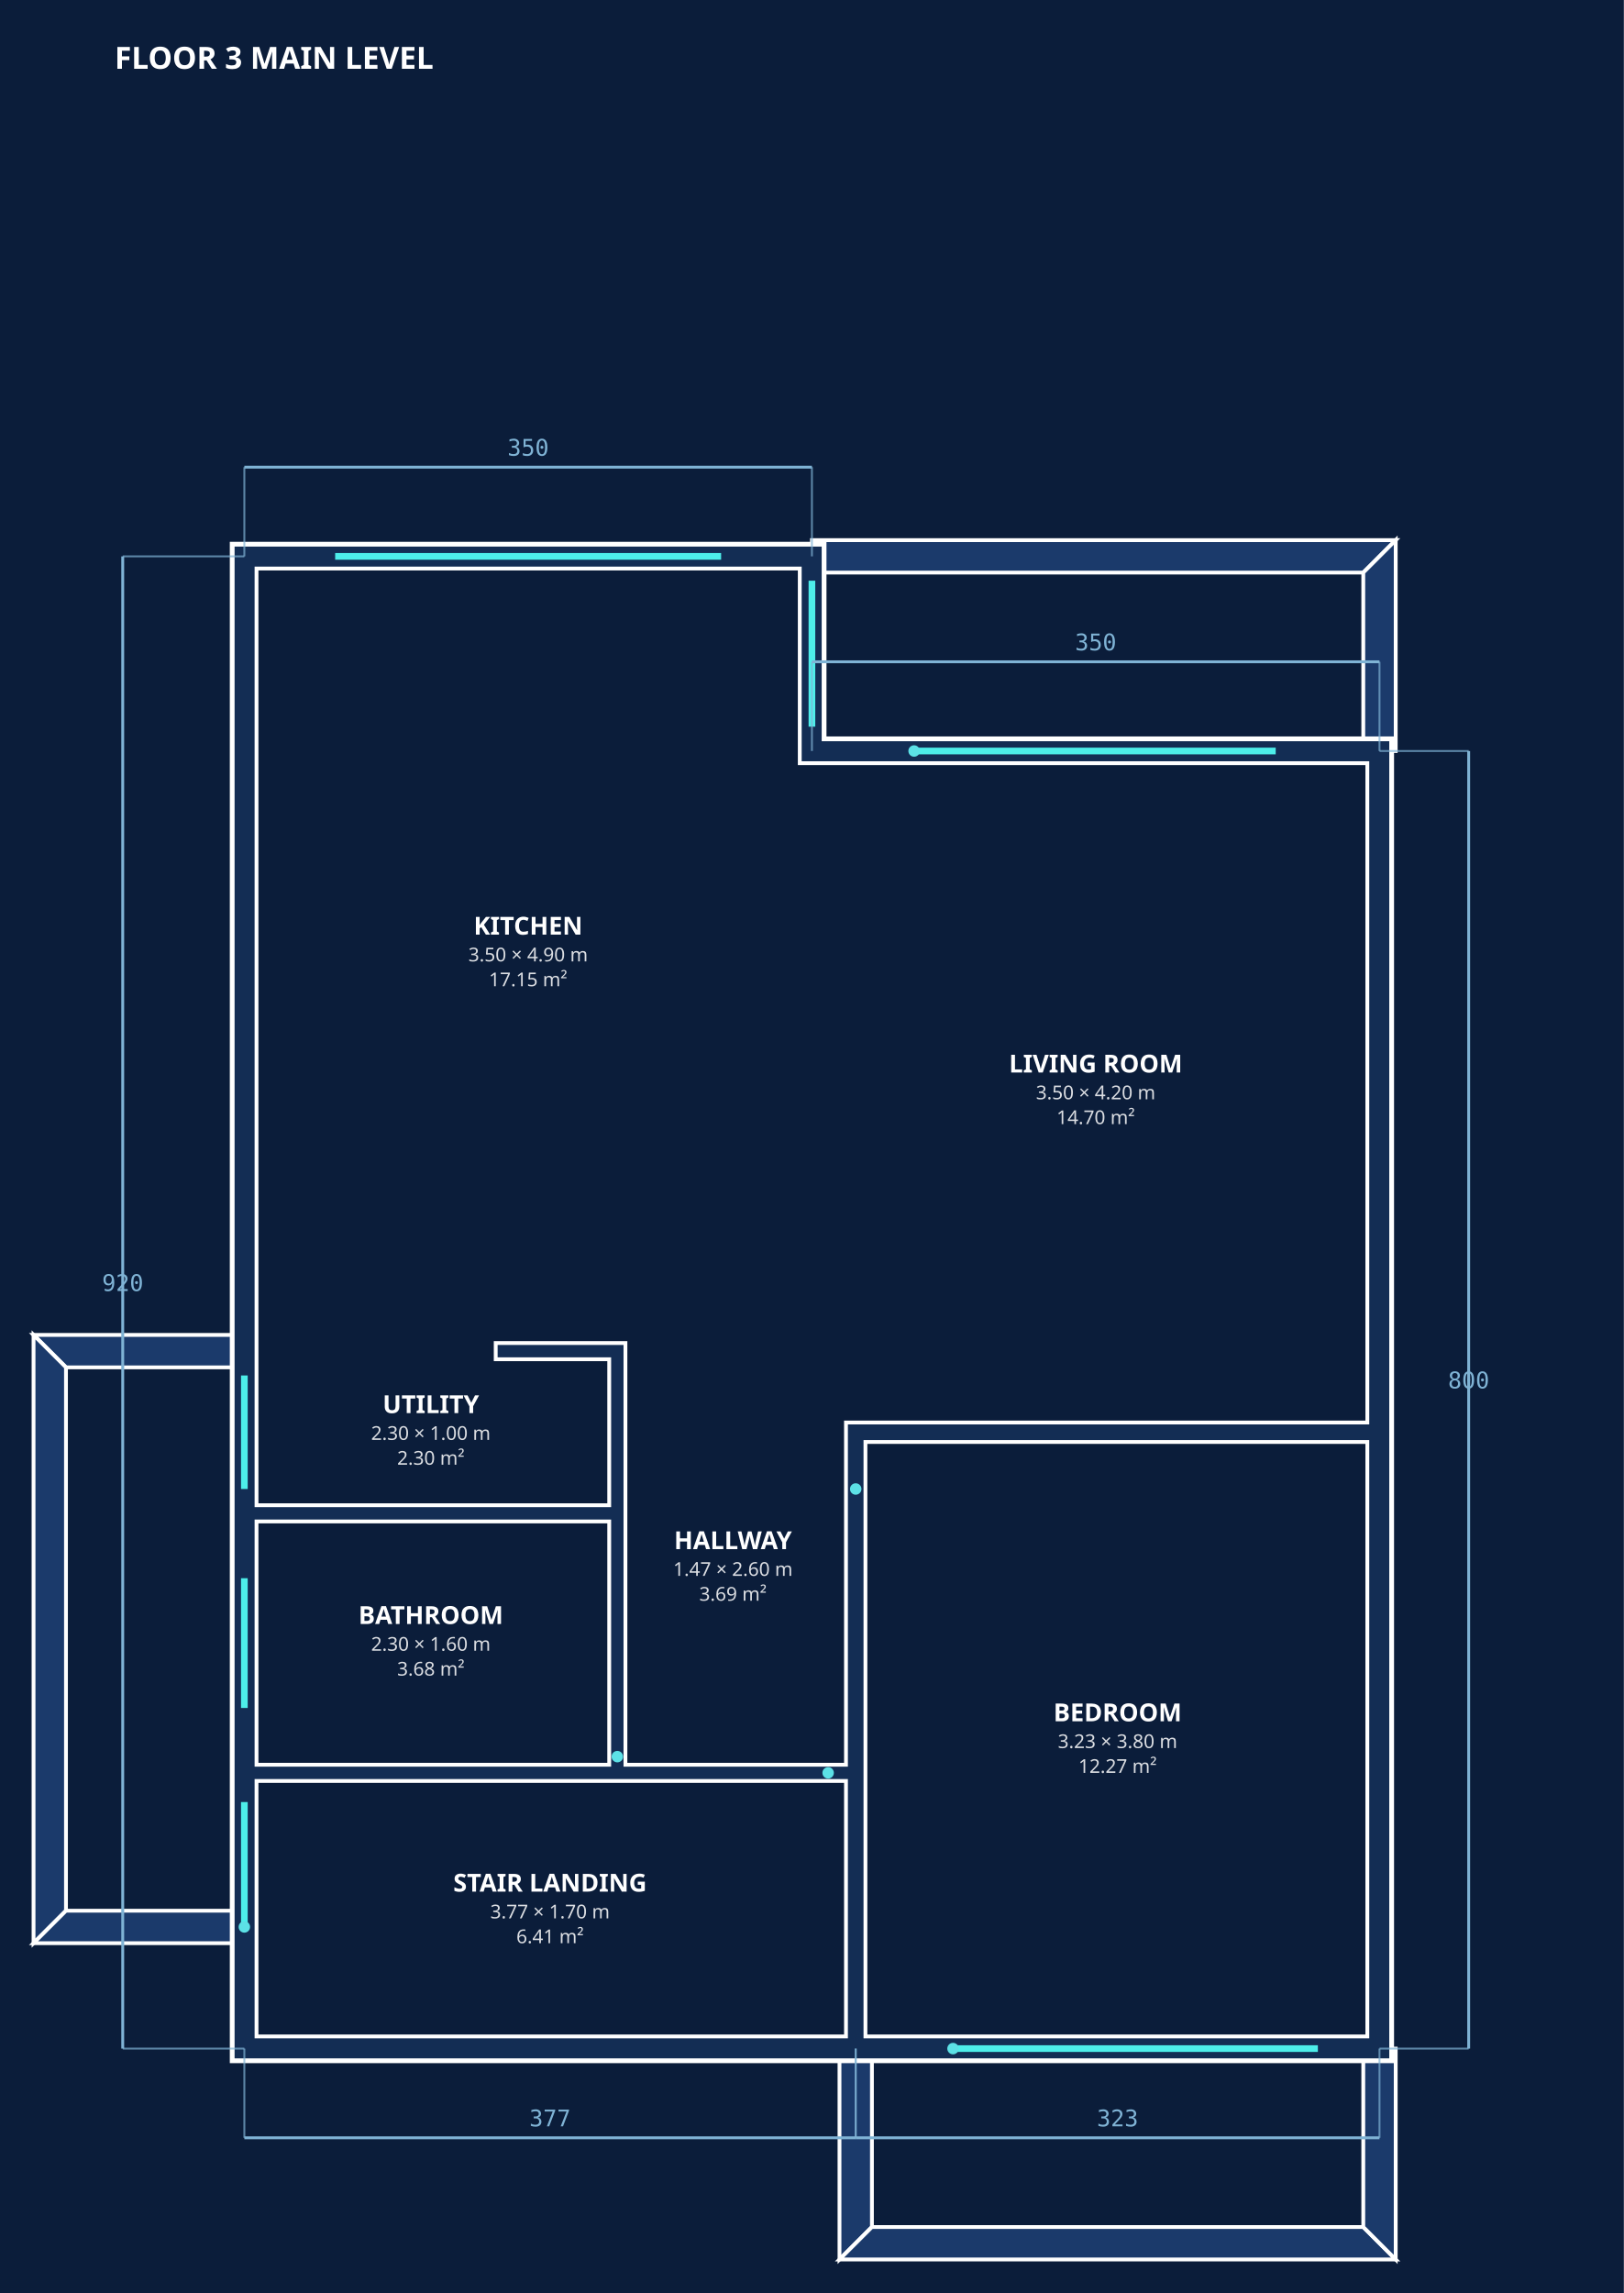
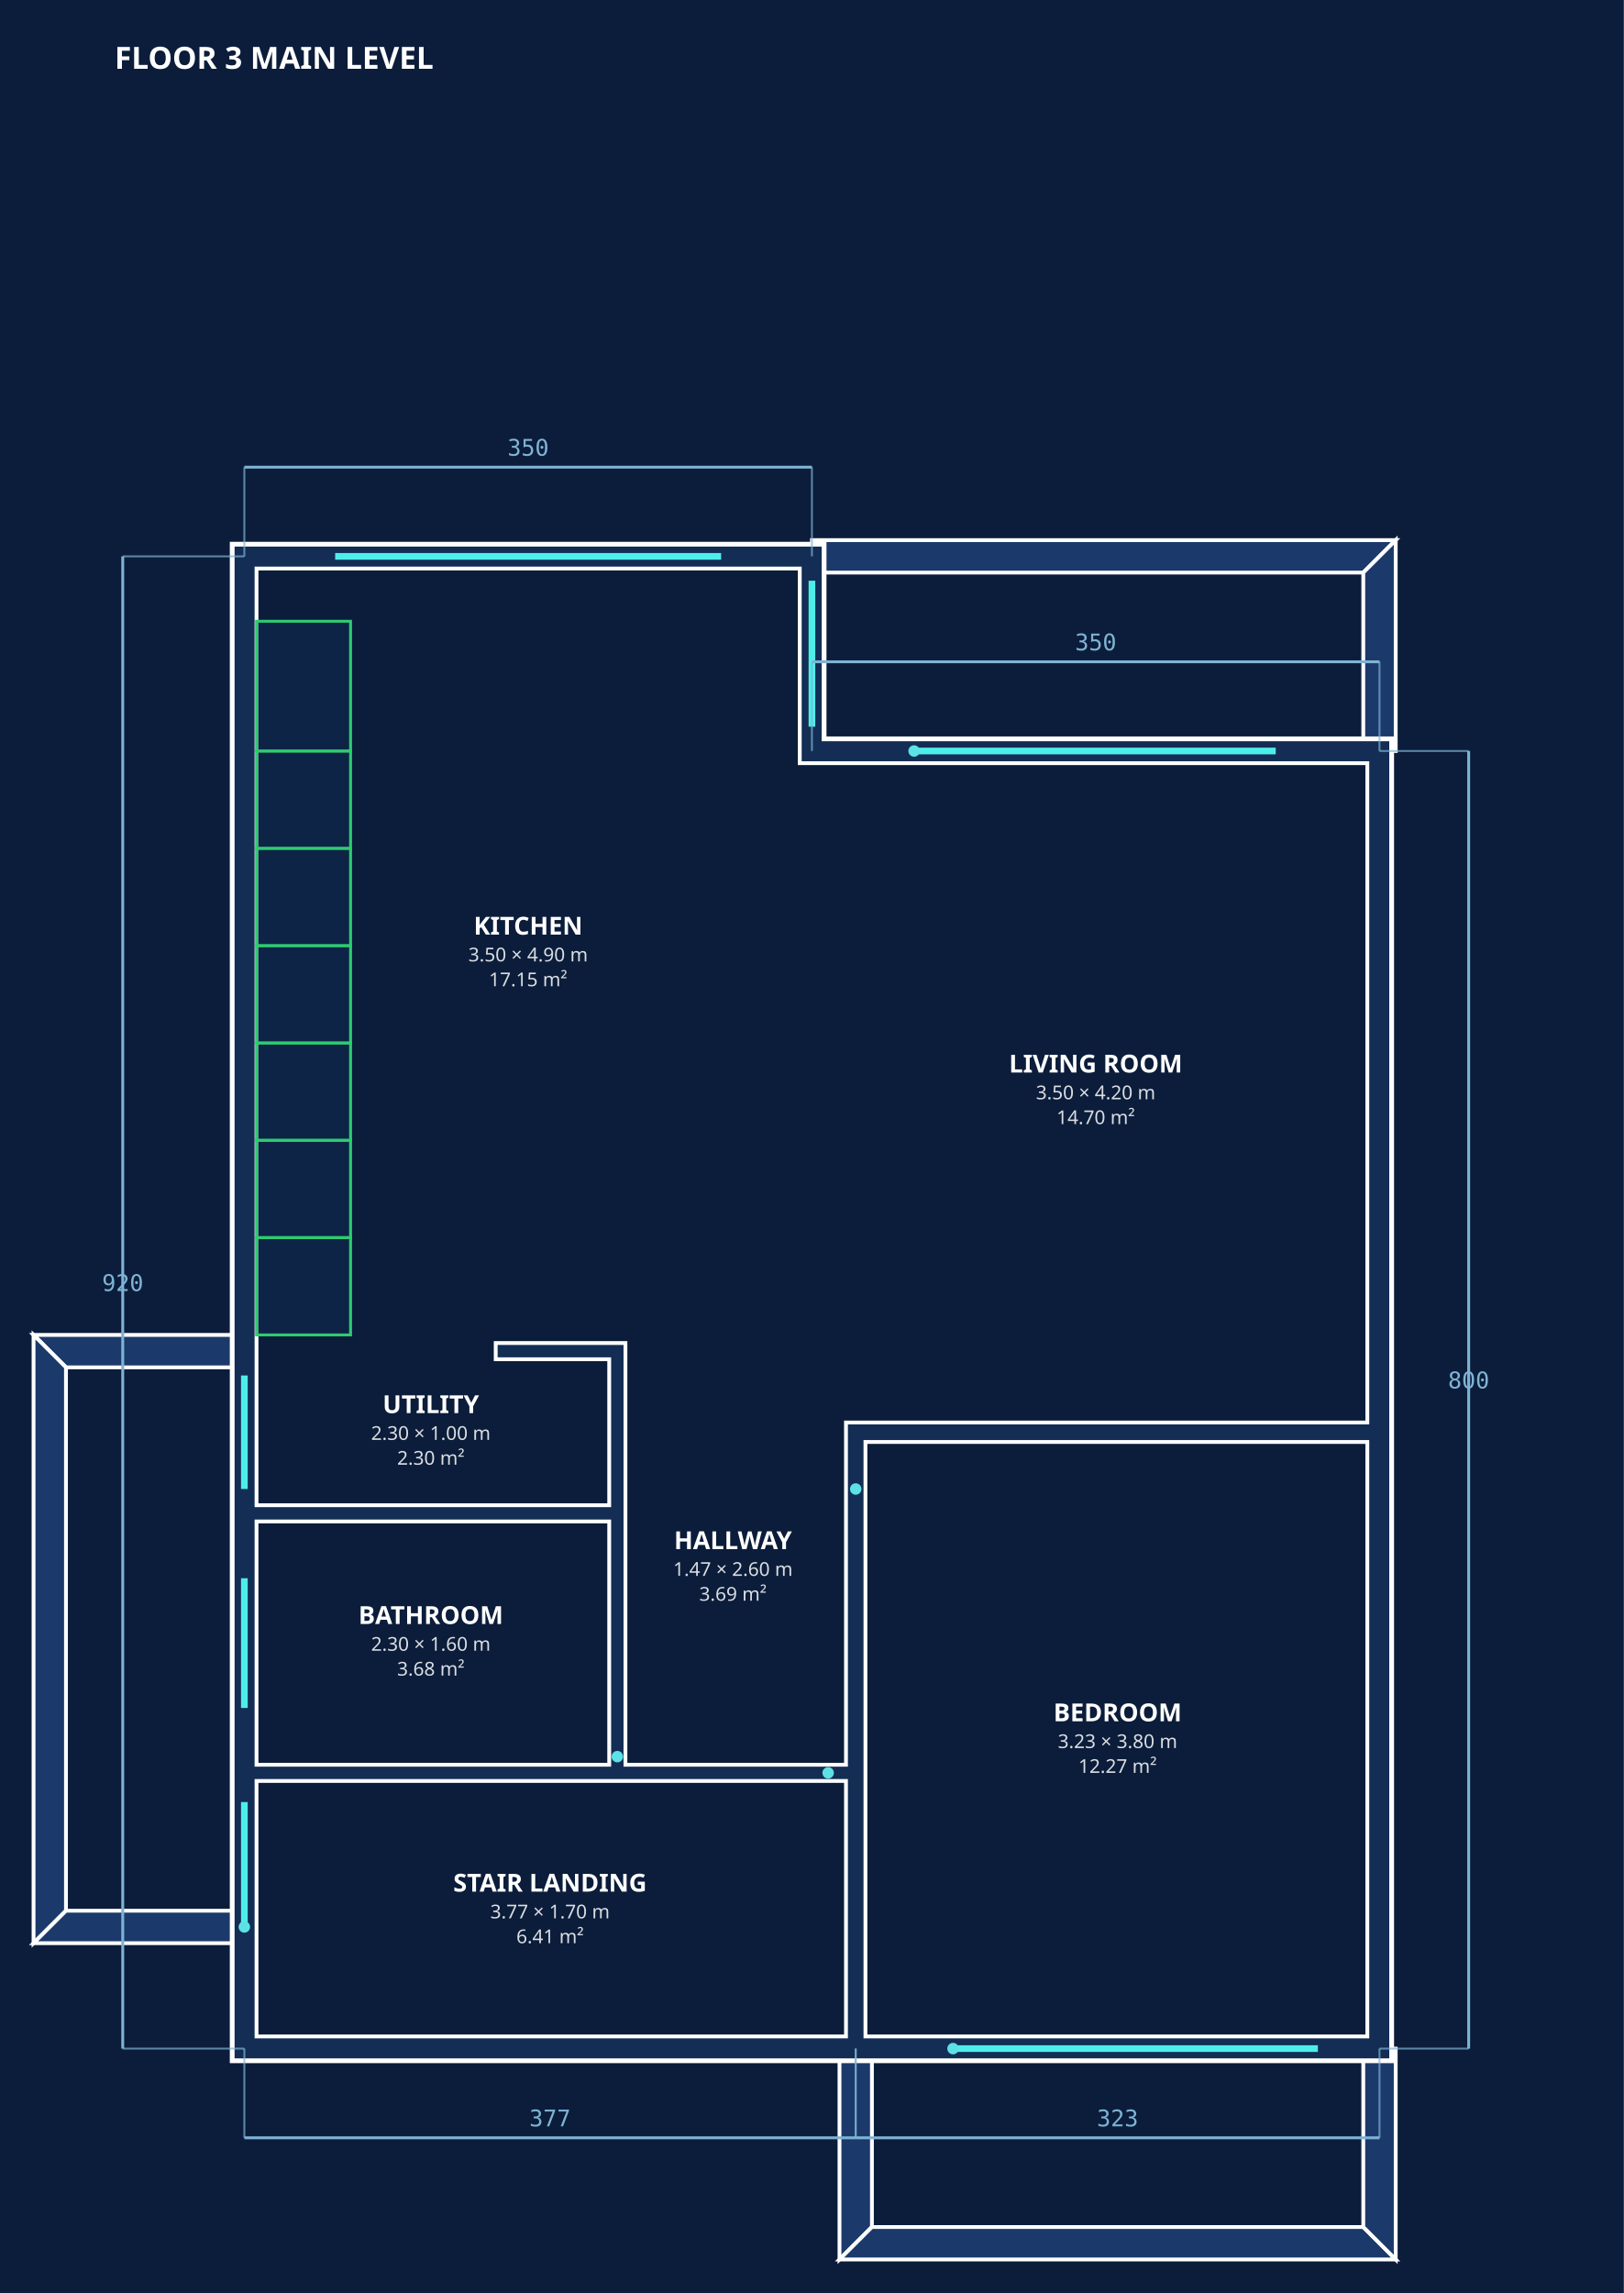
<svg xmlns="http://www.w3.org/2000/svg" width="850.0" height="1200.0" viewBox="0 0 850.0 1200.0">
  <defs>
</defs>
  <rect x="0" y="0" width="850.0" height="1200.0" fill="#0B1D3A" />
  <path d="M127.907,707.093 L425.0,707.093 L425.0,393.023 L425.0,291.163 L127.907,291.163 Z" fill="#132D54" fill-opacity="0.35" stroke="none" />
  <path d="M425.0,749.535 L722.093,749.535 L722.093,393.023 L425.0,393.023 Z" fill="#132D54" fill-opacity="0.35" stroke="none" />
  <path d="M323.14,927.791 L447.919,927.791 L447.919,749.535 L425.0,749.535 L425.0,707.093 L323.14,707.093 Z" fill="#132D54" fill-opacity="0.35" stroke="none" />
  <path d="M127.907,927.791 L323.14,927.791 L323.14,791.977 L127.907,791.977 Z" fill="#132D54" fill-opacity="0.35" stroke="none" />
  <path d="M127.907,791.977 L323.14,791.977 L323.14,707.093 L127.907,707.093 Z" fill="#132D54" fill-opacity="0.35" stroke="none" />
  <path d="M447.919,1072.093 L722.093,1072.093 L722.093,749.535 L447.919,749.535 Z" fill="#132D54" fill-opacity="0.35" stroke="none" />
  <path d="M127.907,1072.093 L447.919,1072.093 L447.919,927.791 L127.907,927.791 Z" fill="#132D54" fill-opacity="0.35" stroke="none" />
  <path d="M425.0,393.023 L722.093,393.023 L722.093,291.163 L425.0,291.163 Z" fill="none" stroke="#E5E8E8" stroke-width="1.5" stroke-dasharray="6,4" />
  <path d="M425.0,282.674 L730.581,282.674 L713.605,299.651 L425.0,299.651 Z" fill="#1B3A6B" stroke="#FFFFFF" stroke-width="2.0" />
  <path d="M730.581,282.674 L730.581,393.023 L713.605,393.023 L713.605,299.651 Z" fill="#1B3A6B" stroke="#FFFFFF" stroke-width="2.0" />
  <path d="M447.919,1173.953 L722.093,1173.953 L722.093,1072.093 L447.919,1072.093 Z" fill="none" stroke="#E5E8E8" stroke-width="1.5" stroke-dasharray="6,4" />
  <path d="M439.43,1072.093 L439.43,1182.442 L456.407,1165.465 L456.407,1072.093 Z" fill="#1B3A6B" stroke="#FFFFFF" stroke-width="2.0" />
  <path d="M439.43,1182.442 L730.581,1182.442 L713.605,1165.465 L456.407,1165.465 Z" fill="#1B3A6B" stroke="#FFFFFF" stroke-width="2.0" />
  <path d="M730.581,1182.442 L730.581,1072.093 L713.605,1072.093 L713.605,1165.465 Z" fill="#1B3A6B" stroke="#FFFFFF" stroke-width="2.0" />
  <path d="M26.047,1008.43 L127.907,1008.43 L127.907,707.093 L26.047,707.093 Z" fill="none" stroke="#E5E8E8" stroke-width="1.5" stroke-dasharray="6,4" />
  <path d="M127.907,698.605 L17.558,698.605 L34.535,715.581 L127.907,715.581 Z" fill="#1B3A6B" stroke="#FFFFFF" stroke-width="2.0" />
  <path d="M17.558,698.605 L17.558,1016.919 L34.535,999.942 L34.535,715.581 Z" fill="#1B3A6B" stroke="#FFFFFF" stroke-width="2.0" />
  <path d="M17.558,1016.919 L127.907,1016.919 L127.907,999.942 L34.535,999.942 Z" fill="#1B3A6B" stroke="#FFFFFF" stroke-width="2.0" />
  <path d="M134.273,1078.459 L127.907,1078.459 L121.541,1078.459 L121.541,1072.093 L121.541,1065.727 L121.541,297.529 L121.541,291.163 L121.541,284.797 L127.907,284.797 L134.273,284.797 L418.634,284.797 L425.0,284.797 L431.366,284.797 L431.366,291.163 L431.366,297.529 L431.366,386.657 L715.727,386.657 L722.093,386.657 L728.459,386.657 L728.459,393.023 L728.459,399.39 L728.459,1065.727 L728.459,1072.093 L728.459,1078.459 L722.093,1078.459 L715.727,1078.459 L447.919,1078.459 L134.273,1078.459 Z" fill="#132D54" stroke="#FFFFFF" stroke-width="2.5" />
  <path d="M134.273,787.733 L318.895,787.733 L318.895,711.337 L259.477,711.337 L259.477,702.849 L318.895,702.849 L323.14,702.849 L327.384,702.849 L327.384,707.093 L327.384,711.337 L327.384,923.547 L442.826,923.547 L442.826,754.628 L442.826,749.535 L442.826,744.442 L447.919,744.442 L453.012,744.442 L715.727,744.442 L715.727,399.39 L431.366,399.39 L425.0,399.39 L418.634,399.39 L418.634,393.023 L418.634,386.657 L418.634,297.529 L134.273,297.529 L134.273,787.733 Z" fill="#0B1D3A" stroke="#FFFFFF" stroke-width="2.0" />
  <path d="M134.273,932.035 L134.273,1065.727 L442.826,1065.727 L442.826,932.035 L134.273,932.035 Z" fill="#0B1D3A" stroke="#FFFFFF" stroke-width="2.0" />
  <path d="M134.273,923.547 L318.895,923.547 L318.895,796.221 L134.273,796.221 L134.273,923.547 Z" fill="#0B1D3A" stroke="#FFFFFF" stroke-width="2.0" />
  <path d="M715.727,1065.727 L715.727,754.628 L453.012,754.628 L453.012,1065.727 L715.727,1065.727 Z" fill="#0B1D3A" stroke="#FFFFFF" stroke-width="2.0" />
  <path d="M175.442,291.163 L377.465,291.163" stroke="#4DEEEA" stroke-width="3.5" />
  <path d="M425.0,380.291 L425.0,303.895" stroke="#4DEEEA" stroke-width="3.5" />
  <path d="M478.477,393.023 L667.767,393.023" stroke="#4DEEEA" stroke-width="3.5" />
  <path d="M127.907,779.244 L127.907,719.826" stroke="#4DEEEA" stroke-width="3.5" />
  <path d="M127.907,893.837 L127.907,825.93" stroke="#4DEEEA" stroke-width="3.5" />
  <path d="M127.907,1008.43 L127.907,943.07" stroke="#4DEEEA" stroke-width="3.5" />
  <path d="M498.849,1072.093 L689.837,1072.093" stroke="#4DEEEA" stroke-width="3.5" />
  <circle cx="478.477" cy="393.023" r="3.0" fill="#5CE1E6" />
  <circle cx="127.907" cy="1008.43" r="3.0" fill="#5CE1E6" />
  <circle cx="498.849" cy="1072.093" r="3.0" fill="#5CE1E6" />
  <circle cx="323.14" cy="919.302" r="3.0" fill="#5CE1E6" />
  <circle cx="433.488" cy="927.791" r="3.0" fill="#5CE1E6" />
  <circle cx="447.919" cy="779.244" r="3.0" fill="#5CE1E6" />
+   <path d="M134.273,698.605 L134.273,647.674 L183.506,647.674 L183.506,698.605 Z" fill="#132D54" fill-opacity="0.5" stroke="#2ECC71" stroke-width="1.5" />
+   <path d="M134.273,647.674 L134.273,596.744 L183.506,596.744 L183.506,647.674 Z" fill="#132D54" fill-opacity="0.5" stroke="#2ECC71" stroke-width="1.5" />
+   <path d="M134.273,596.744 L134.273,545.814 L183.506,545.814 L183.506,596.744 Z" fill="#132D54" fill-opacity="0.5" stroke="#2ECC71" stroke-width="1.5" />
+   <path d="M134.273,545.814 L134.273,494.884 L183.506,494.884 L183.506,545.814 Z" fill="#132D54" fill-opacity="0.5" stroke="#2ECC71" stroke-width="1.5" />
+   <path d="M134.273,494.884 L134.273,443.953 L183.506,443.953 L183.506,494.884 Z" fill="#132D54" fill-opacity="0.5" stroke="#2ECC71" stroke-width="1.5" />
+   <path d="M134.273,443.953 L134.273,393.023 L183.506,393.023 L183.506,443.953 Z" fill="#132D54" fill-opacity="0.5" stroke="#2ECC71" stroke-width="1.5" />
+   <path d="M134.273,393.023 L134.273,325.116 L183.506,325.116 L183.506,393.023 Z" fill="#132D54" fill-opacity="0.5" stroke="#2ECC71" stroke-width="1.5" />
  <path d="M127.907,244.477 L425.0,244.477" stroke="#7FB3D5" stroke-width="1.5" />
  <path d="M127.907,291.163 L127.907,244.477" stroke="#7FB3D5" stroke-width="1.0" stroke-opacity="0.7" />
  <path d="M425.0,291.163 L425.0,244.477" stroke="#7FB3D5" stroke-width="1.0" stroke-opacity="0.7" />
  <text x="276.453" y="238.477" font-size="12" text-anchor="middle" fill="#7FB3D5" font-family="monospace">350</text>
  <path d="M425.0,346.337 L722.093,346.337" stroke="#7FB3D5" stroke-width="1.5" />
  <path d="M425.0,393.023 L425.0,346.337" stroke="#7FB3D5" stroke-width="1.0" stroke-opacity="0.7" />
  <path d="M722.093,393.023 L722.093,346.337" stroke="#7FB3D5" stroke-width="1.0" stroke-opacity="0.7" />
  <text x="573.547" y="340.337" font-size="12" text-anchor="middle" fill="#7FB3D5" font-family="monospace">350</text>
  <path d="M768.779,393.023 L768.779,1072.093" stroke="#7FB3D5" stroke-width="1.5" />
  <path d="M722.093,393.023 L768.779,393.023" stroke="#7FB3D5" stroke-width="1.0" stroke-opacity="0.7" />
  <path d="M722.093,1072.093 L768.779,1072.093" stroke="#7FB3D5" stroke-width="1.0" stroke-opacity="0.7" />
  <text x="768.779" y="726.558" font-size="12" text-anchor="middle" fill="#7FB3D5" font-family="monospace">800</text>
  <path d="M722.093,1118.779 L447.919,1118.779" stroke="#7FB3D5" stroke-width="1.5" />
  <path d="M722.093,1072.093 L722.093,1118.779" stroke="#7FB3D5" stroke-width="1.0" stroke-opacity="0.7" />
  <path d="M447.919,1072.093 L447.919,1118.779" stroke="#7FB3D5" stroke-width="1.0" stroke-opacity="0.7" />
  <text x="585.006" y="1112.779" font-size="12" text-anchor="middle" fill="#7FB3D5" font-family="monospace">323</text>
  <path d="M447.919,1118.779 L127.907,1118.779" stroke="#7FB3D5" stroke-width="1.5" />
  <path d="M447.919,1072.093 L447.919,1118.779" stroke="#7FB3D5" stroke-width="1.0" stroke-opacity="0.7" />
  <path d="M127.907,1072.093 L127.907,1118.779" stroke="#7FB3D5" stroke-width="1.0" stroke-opacity="0.7" />
  <text x="287.913" y="1112.779" font-size="12" text-anchor="middle" fill="#7FB3D5" font-family="monospace">377</text>
  <path d="M64.244,1072.093 L64.244,291.163" stroke="#7FB3D5" stroke-width="1.5" />
  <path d="M127.907,1072.093 L64.244,1072.093" stroke="#7FB3D5" stroke-width="1.0" stroke-opacity="0.7" />
  <path d="M127.907,291.163 L64.244,291.163" stroke="#7FB3D5" stroke-width="1.0" stroke-opacity="0.7" />
  <text x="64.244" y="675.628" font-size="12" text-anchor="middle" fill="#7FB3D5" font-family="monospace">920</text>
  <text x="276.453" y="489.128" font-size="13" text-anchor="middle" fill="#FFFFFF" font-weight="bold" font-family="sans-serif">KITCHEN</text>
  <text x="276.453" y="503.128" font-size="10" text-anchor="middle" fill="#FFFFFF" font-family="sans-serif" fill-opacity="0.85">3.50 × 4.90 m</text>
  <text x="276.453" y="516.128" font-size="10" text-anchor="middle" fill="#FFFFFF" font-family="sans-serif" fill-opacity="0.85">17.15 m²</text>
  <text x="573.547" y="561.279" font-size="13" text-anchor="middle" fill="#FFFFFF" font-weight="bold" font-family="sans-serif">LIVING ROOM</text>
  <text x="573.547" y="575.279" font-size="10" text-anchor="middle" fill="#FFFFFF" font-family="sans-serif" fill-opacity="0.85">3.50 × 4.20 m</text>
  <text x="573.547" y="588.279" font-size="10" text-anchor="middle" fill="#FFFFFF" font-family="sans-serif" fill-opacity="0.85">14.70 m²</text>
  <text x="383.664" y="810.705" font-size="13" text-anchor="middle" fill="#FFFFFF" font-weight="bold" font-family="sans-serif">HALLWAY</text>
  <text x="383.664" y="824.705" font-size="10" text-anchor="middle" fill="#FFFFFF" font-family="sans-serif" fill-opacity="0.85">1.47 × 2.60 m</text>
  <text x="383.664" y="837.705" font-size="10" text-anchor="middle" fill="#FFFFFF" font-family="sans-serif" fill-opacity="0.85">3.69 m²</text>
  <text x="225.523" y="849.884" font-size="13" text-anchor="middle" fill="#FFFFFF" font-weight="bold" font-family="sans-serif">BATHROOM</text>
  <text x="225.523" y="863.884" font-size="10" text-anchor="middle" fill="#FFFFFF" font-family="sans-serif" fill-opacity="0.85">2.30 × 1.60 m</text>
  <text x="225.523" y="876.884" font-size="10" text-anchor="middle" fill="#FFFFFF" font-family="sans-serif" fill-opacity="0.85">3.68 m²</text>
  <text x="225.523" y="739.535" font-size="13" text-anchor="middle" fill="#FFFFFF" font-weight="bold" font-family="sans-serif">UTILITY</text>
  <text x="225.523" y="753.535" font-size="10" text-anchor="middle" fill="#FFFFFF" font-family="sans-serif" fill-opacity="0.85">2.30 × 1.00 m</text>
  <text x="225.523" y="766.535" font-size="10" text-anchor="middle" fill="#FFFFFF" font-family="sans-serif" fill-opacity="0.85">2.30 m²</text>
  <text x="585.006" y="900.814" font-size="13" text-anchor="middle" fill="#FFFFFF" font-weight="bold" font-family="sans-serif">BEDROOM</text>
  <text x="585.006" y="914.814" font-size="10" text-anchor="middle" fill="#FFFFFF" font-family="sans-serif" fill-opacity="0.85">3.23 × 3.80 m</text>
  <text x="585.006" y="927.814" font-size="10" text-anchor="middle" fill="#FFFFFF" font-family="sans-serif" fill-opacity="0.85">12.27 m²</text>
  <text x="287.913" y="989.942" font-size="13" text-anchor="middle" fill="#FFFFFF" font-weight="bold" font-family="sans-serif">STAIR LANDING</text>
  <text x="287.913" y="1003.942" font-size="10" text-anchor="middle" fill="#FFFFFF" font-family="sans-serif" fill-opacity="0.85">3.77 × 1.70 m</text>
  <text x="287.913" y="1016.942" font-size="10" text-anchor="middle" fill="#FFFFFF" font-family="sans-serif" fill-opacity="0.85">6.41 m²</text>
  <text x="60.0" y="36.0" font-size="16" fill="#FFFFFF" font-weight="bold" font-family="sans-serif">FLOOR 3 MAIN LEVEL</text>
</svg>
